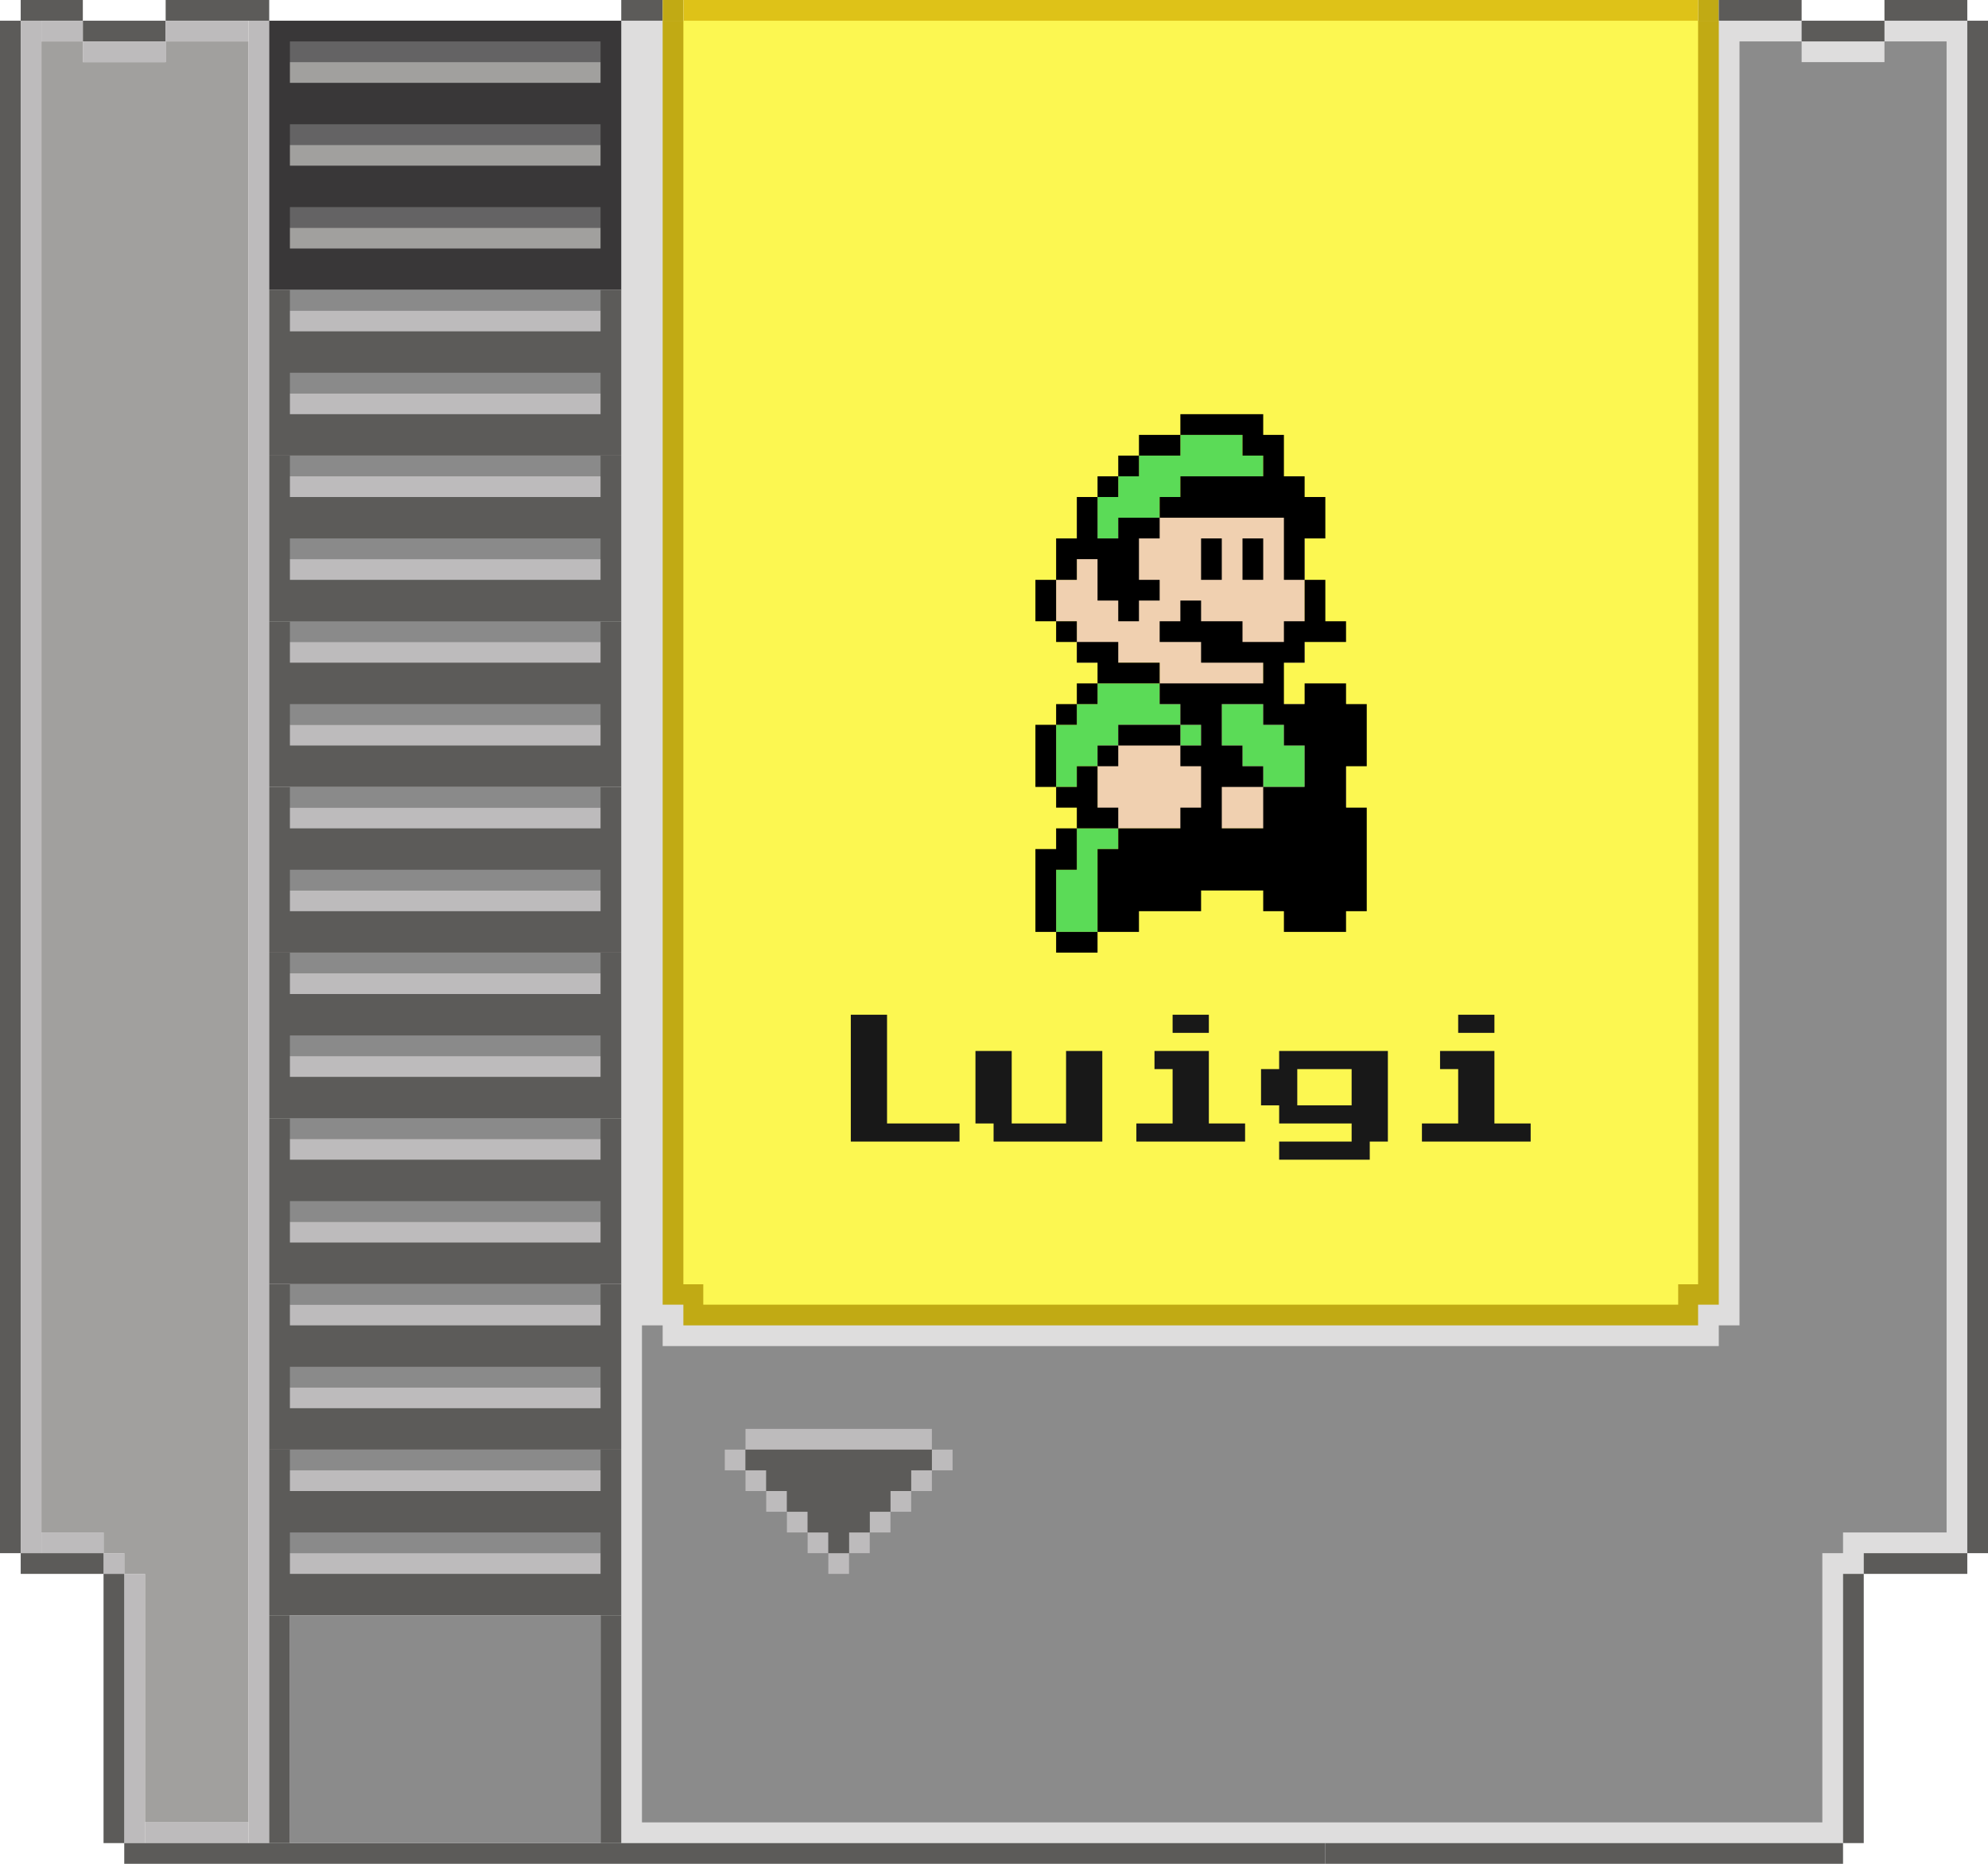
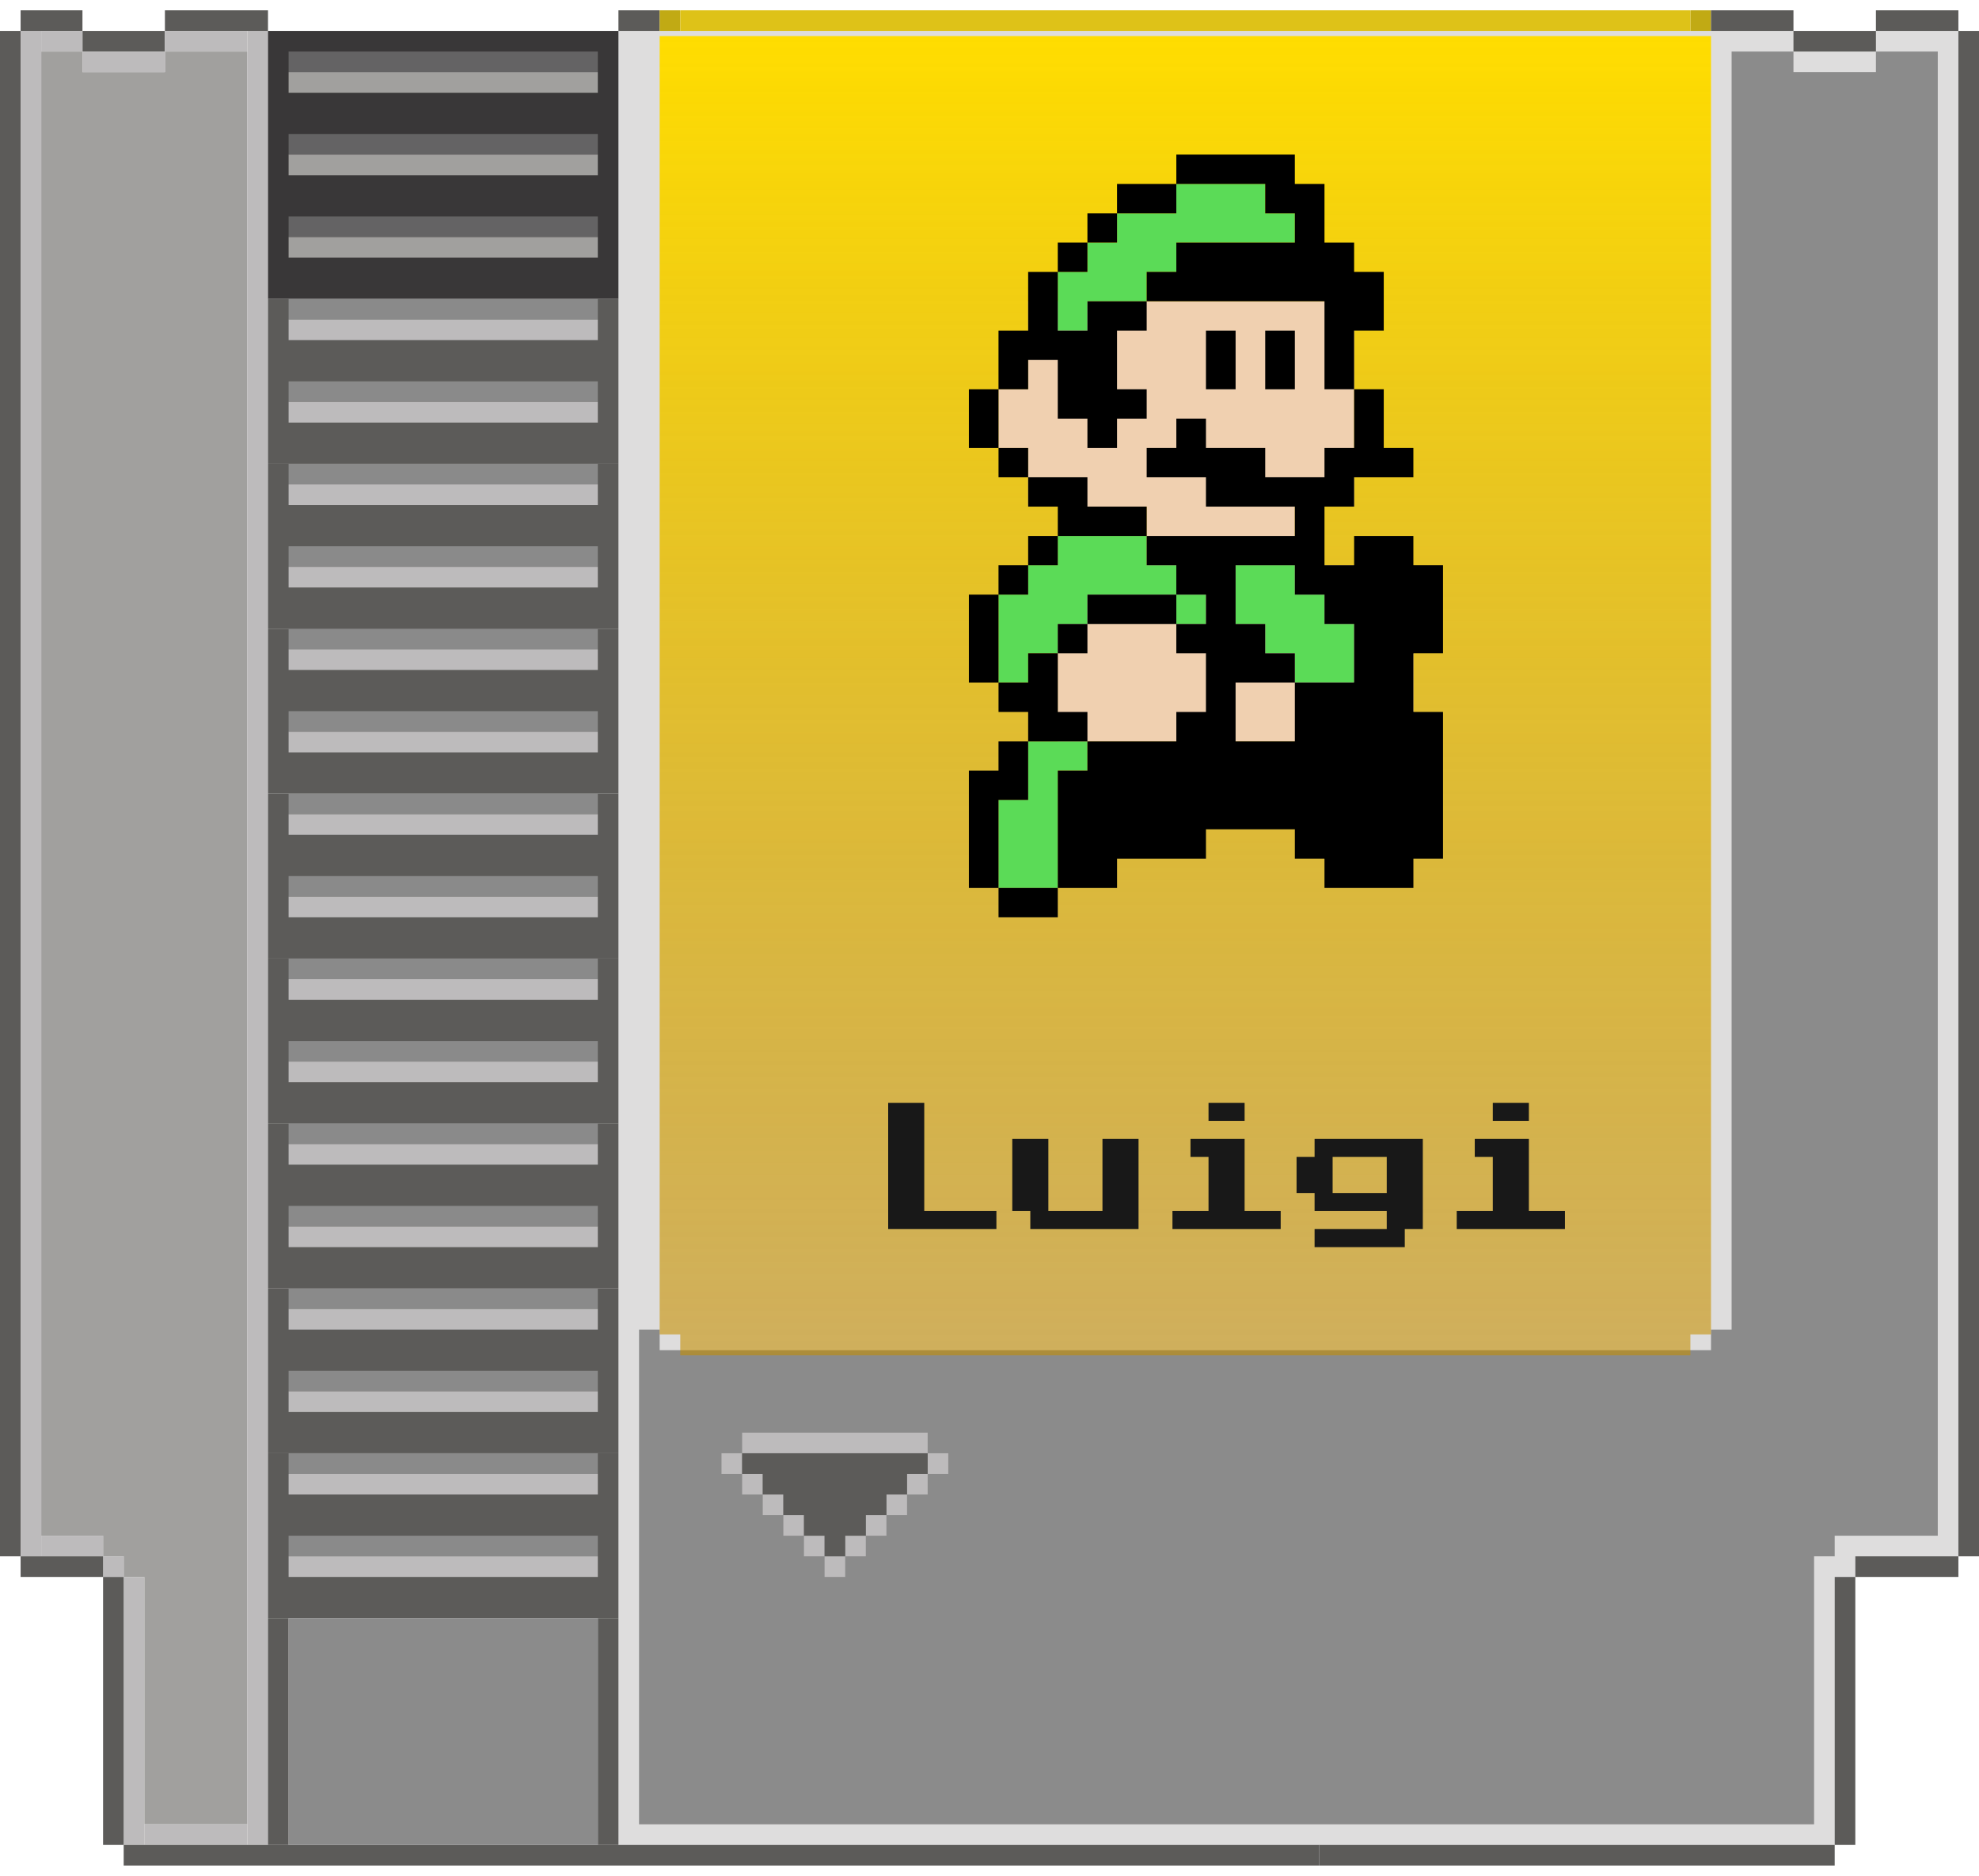
- <svg xmlns="http://www.w3.org/2000/svg" width="96" height="90" viewBox="0 0 96 90" fill="none">
-   <path opacity="0.5" d="M13 1H95V75H90V76H89V89H13V1Z" fill="#BDBBBC" />
-   <path d="M4 2H2V74H5V75H6V76H7V88H12V2H8V3H4V2Z" fill="#A1A09E" />
-   <path d="M1 1H0V75H1V1Z" fill="#5C5B59" />
-   <path d="M13 1H12V89H13V1Z" fill="#BDBBBC" />
-   <path d="M2 1H1V75H2V1Z" fill="#BDBBBC" />
-   <path d="M5 75H2V74H5V75Z" fill="#BDBBBC" />
-   <path d="M6 76H5V75H6V76Z" fill="#BDBBBC" />
-   <path d="M12 89H7V88H12V89Z" fill="#BDBBBC" />
-   <path d="M7 89H6V76H7V89Z" fill="#BDBBBC" />
-   <path d="M5 75H1V76H5V75Z" fill="#5C5B59" />
-   <path d="M6 76H5V89H6V76Z" fill="#5C5B59" />
-   <path d="M14 78H13V89H14V78Z" fill="#5C5B59" />
-   <path d="M30 78H29V89H30V78Z" fill="#5C5B59" />
-   <path d="M64 89H6V90H64V89Z" fill="#5C5B59" />
-   <path d="M32 0H30V1H32V0Z" fill="#5C5B59" />
-   <path d="M33 0H32V1H33V0Z" fill="#C1AA14" />
-   <path d="M83 0H82V1H83V0Z" fill="#C1AA14" />
-   <path d="M82 0H33V1H82V0Z" fill="#DEC218" />
-   <path d="M87 0H83V1H87V0Z" fill="#5C5B59" />
-   <path d="M91 1H87V2H91V1Z" fill="#5C5B59" />
-   <path d="M95 0H91V1H95V0Z" fill="#5C5B59" />
-   <path d="M96 1H95V75H96V1Z" fill="#5C5B59" />
-   <path d="M4 0H1V1H4V0Z" fill="#5C5B59" />
-   <path d="M13 0H8V1H13V0Z" fill="#5C5B59" />
-   <path d="M8 1H4V2H8V1Z" fill="#5C5B59" />
-   <path d="M4 2H2V1H4V2Z" fill="#BDBBBC" />
-   <path d="M12 2H8V1H12V2Z" fill="#BDBBBC" />
-   <path d="M8 3H4V2H8V3Z" fill="#BDBBBC" />
-   <path d="M95 76H90V75H95V76Z" fill="#5C5B59" />
-   <path d="M90 89H89V76H90V89Z" fill="#5C5B59" />
-   <path d="M89 90H64V89H89V90Z" fill="#5C5B59" />
-   <path d="M87 2H84V64H83V65H32V64H31V88H88V75H89V74H94V2H91V3H87V2Z" fill="#8B8B8B" />
-   <rect x="13" y="1" width="17" height="13" fill="#393738" />
-   <rect x="14" y="2" width="15" height="1" fill="#646364" />
-   <rect x="14" y="6" width="15" height="1" fill="#646364" />
-   <rect x="14" y="10" width="15" height="1" fill="#646364" />
-   <rect x="14" y="3" width="15" height="1" fill="#A1A09E" />
-   <rect x="14" y="7" width="15" height="1" fill="#A1A09E" />
-   <rect x="14" y="11" width="15" height="1" fill="#A1A09E" />
-   <rect x="13" y="14" width="17" height="8" fill="#5C5B59" />
-   <rect x="14" y="14" width="15" height="1" fill="#8A8A8A" />
-   <rect x="14" y="18" width="15" height="1" fill="#8A8A8A" />
-   <rect x="14" y="15" width="15" height="1" fill="#BDBBBC" />
-   <rect x="14" y="19" width="15" height="1" fill="#BDBBBC" />
-   <rect x="13" y="30" width="17" height="8" fill="#5C5B59" />
-   <rect x="14" y="30" width="15" height="1" fill="#8A8A8A" />
-   <rect x="14" y="34" width="15" height="1" fill="#8A8A8A" />
-   <rect x="14" y="31" width="15" height="1" fill="#BDBBBC" />
-   <rect x="14" y="35" width="15" height="1" fill="#BDBBBC" />
-   <rect x="13" y="46" width="17" height="8" fill="#5C5B59" />
-   <rect x="14" y="46" width="15" height="1" fill="#8A8A8A" />
-   <rect x="14" y="50" width="15" height="1" fill="#8A8A8A" />
-   <rect x="14" y="47" width="15" height="1" fill="#BDBBBC" />
-   <rect x="14" y="51" width="15" height="1" fill="#BDBBBC" />
-   <rect x="13" y="62" width="17" height="8" fill="#5C5B59" />
-   <rect x="14" y="62" width="15" height="1" fill="#8A8A8A" />
-   <rect x="14" y="66" width="15" height="1" fill="#8A8A8A" />
-   <rect x="14" y="63" width="15" height="1" fill="#BDBBBC" />
-   <rect x="14" y="67" width="15" height="1" fill="#BDBBBC" />
-   <rect x="13" y="22" width="17" height="8" fill="#5C5B59" />
-   <rect x="14" y="22" width="15" height="1" fill="#8A8A8A" />
-   <rect x="14" y="26" width="15" height="1" fill="#8A8A8A" />
-   <rect x="14" y="23" width="15" height="1" fill="#BDBBBC" />
-   <rect x="14" y="27" width="15" height="1" fill="#BDBBBC" />
-   <rect x="13" y="38" width="17" height="8" fill="#5C5B59" />
-   <rect x="14" y="38" width="15" height="1" fill="#8A8A8A" />
-   <rect x="14" y="42" width="15" height="1" fill="#8A8A8A" />
-   <rect x="14" y="39" width="15" height="1" fill="#BDBBBC" />
-   <rect x="14" y="43" width="15" height="1" fill="#BDBBBC" />
-   <rect x="13" y="54" width="17" height="8" fill="#5C5B59" />
-   <rect x="14" y="54" width="15" height="1" fill="#8A8A8A" />
-   <rect x="14" y="58" width="15" height="1" fill="#8A8A8A" />
-   <rect x="14" y="55" width="15" height="1" fill="#BDBBBC" />
-   <rect x="14" y="59" width="15" height="1" fill="#BDBBBC" />
-   <rect x="13" y="70" width="17" height="8" fill="#5C5B59" />
-   <rect x="14" y="70" width="15" height="1" fill="#8A8A8A" />
-   <rect x="14" y="74" width="15" height="1" fill="#8A8A8A" />
-   <rect x="14" y="71" width="15" height="1" fill="#BDBBBC" />
-   <rect x="14" y="75" width="15" height="1" fill="#BDBBBC" />
-   <rect x="14" y="78" width="15" height="11" fill="#8B8B8B" />
-   <path d="M32 1H83V63H82V64H33V63H32V1Z" fill="#C1AA14" />
-   <path d="M33 1H82V62.016H81.039V63H33.961V62.016H33V1Z" fill="#FCF751" />
-   <rect x="40" y="75" width="1" height="1" fill="#BDBBBC" />
-   <rect x="41" y="74" width="1" height="1" fill="#BDBBBC" />
-   <rect x="39" y="74" width="1" height="1" fill="#BDBBBC" />
-   <rect x="38" y="73" width="1" height="1" fill="#BDBBBC" />
-   <rect x="37" y="72" width="1" height="1" fill="#BDBBBC" />
-   <rect x="36" y="71" width="1" height="1" fill="#BDBBBC" />
-   <rect x="35" y="70" width="1" height="1" fill="#BDBBBC" />
-   <rect x="42" y="73" width="1" height="1" fill="#BDBBBC" />
-   <rect x="43" y="72" width="1" height="1" fill="#BDBBBC" />
-   <rect x="44" y="71" width="1" height="1" fill="#BDBBBC" />
-   <rect x="45" y="70" width="1" height="1" fill="#BDBBBC" />
-   <rect x="36" y="69" width="9" height="1" fill="#BDBBBC" />
-   <path d="M45 70H36V71H37V72H38V73H39V74H40V75H41V74H42V73H43V72H44V71H45V70Z" fill="#5C5B59" />
-   <path d="M41.085 55.125V49H42.835V54.25H46.335V55.125H41.085ZM47.98 55.125V54.25H47.105V50.75H48.855V54.25H51.48V50.75H53.23V55.125H47.98ZM56.625 49.875V49H58.375V49.875H56.625ZM54.875 55.125V54.25H56.625V51.625H55.75V50.75H58.375V54.25H60.125V55.125H54.875ZM61.77 56V55.125H65.27V54.25H61.77V53.375H60.895V51.625H61.77V50.75H67.02V55.125H66.145V56H61.77ZM62.645 53.375H65.27V51.625H62.645V53.375ZM70.415 49.875V49H72.165V49.875H70.415ZM68.665 55.125V54.25H70.415V51.625H69.54V50.75H72.165V54.25H73.915V55.125H68.665Z" fill="#181818" />
-   <path d="M63 25H52V28H51V30H52V32H56V34H53V40H65V34H61V32H63V25Z" fill="#F0D0B0" />
-   <path d="M57 21H60V22H61V23H57V24H56V25H54V26H53V24H54V23H55V22H57V21Z" fill="#5BDB57" />
-   <path d="M61 35V34H59V36H60V37H61V38H63V36H62V35H61Z" fill="#5BDB57" />
-   <path d="M53 34H52V35H51V38H52V37H53V36H54V35H57V36H58V35H57V34H56V33H53V34Z" fill="#5BDB57" />
-   <path d="M65 39H63V40H62V44H64V43H65V39Z" fill="#5BDB57" />
-   <path d="M53 45H51V42H52V40H54V41H53V45Z" fill="#5BDB57" />
-   <path d="M54 36H57V35H54V36Z" fill="black" />
-   <path d="M54 36H53V37H54V36Z" fill="black" />
-   <path d="M58 26H59V28H58V26Z" fill="black" />
-   <path d="M61 26H60V28H61V26Z" fill="black" />
-   <path d="M63 38V40H62V44H64V43H65V39H64V38H63Z" fill="black" />
-   <path fill-rule="evenodd" clip-rule="evenodd" d="M61 20H57V21H55V22H54V23H53V24H52V26H51V28H50V30H51V31H52V32H53V33H52V34H51V35H50V38H51V39H52V40H51V41H50V45H51V46H53V45H55V44H58V43H61V44H62V45H65V44H66V39H65V37H66V34H65V33H63V34H62V32H63V31H65V30H64V28H63V26H64V24H63V23H62V21H61V20ZM61 23V22H60V21H57V22H55V23H54V24H53V26H54V25H56V26H55V28H56V29H55V30H54V29H53V27H52V28H51V30H52V31H54V32H56V33H53V34H52V35H51V38H52V37H53V39H54V40H52V42H51V45H53V41H54V40H57V39H58V37H57V36H58V35H57V34H56V33H61V32H58V31H56V30H57V29H58V30H60V31H62V30H63V28H62V25H56V24H57V23H61ZM61 38H63V36H62V35H61V34H59V36H60V37H61V38ZM61 38H59V40H61V38Z" fill="black" />
-   <path d="M63 34V35H64V37H65V34H63Z" fill="black" />
+ <svg xmlns="http://www.w3.org/2000/svg" width="96" height="91" fill="none" viewBox="0 0 96 91">
+   <g class="Group 78">
+     <g class="Group 57">
+       <path fill="#BDBBBC" d="M13 1.5h82v74h-5v1h-1v13H13v-88Z" class="Rectangle 88" opacity=".5" />
+       <path fill="#A1A09E" d="M4 2.5H2v72h3v1h1v1h1v12h5v-86H8v1H4v-1Z" class="Vector 27" />
+       <path fill="#5C5B59" d="M1 1.5H0v74h1v-74Z" class="Vector 10" />
+       <path fill="#BDBBBC" d="M13 1.5h-1v88h1v-88Z" class="Vector 18" />
+       <path fill="#BDBBBC" d="M2 1.5H1v74h1v-74Z" class="Vector 19" />
+       <path fill="#BDBBBC" d="M5 75.5H2v-1h3v1Z" class="Vector 20" />
+       <path fill="#BDBBBC" d="M6 76.5H5v-1h1v1Z" class="Vector 21" />
+       <path fill="#BDBBBC" d="M12 89.5H7v-1h5v1Z" class="Vector 23" />
+       <path fill="#BDBBBC" d="M7 89.5H6v-13h1v13Z" class="Vector 22" />
+       <path fill="#5C5B59" d="M5 75.5H1v1h4v-1Z" class="Vector 11" />
+       <path fill="#5C5B59" d="M6 76.5H5v13h1v-13Z" class="Vector 12" />
+       <path fill="#5C5B59" d="M14 78.5h-1v11h1v-11Z" class="Vector 38" />
+       <path fill="#5C5B59" d="M30 78.5h-1v11h1v-11Z" class="Vector 39" />
+       <path fill="#5C5B59" d="M64 89.5H6v1h58v-1Z" class="Vector 13" />
+       <path fill="#5C5B59" d="M32 .5h-2v1h2v-1Z" class="Vector 14" />
+       <path fill="#C1AA14" d="M33 .5h-1v1h1v-1Z" class="Vector 34" />
+       <path fill="#C1AA14" d="M83 .5h-1v1h1v-1Z" class="Vector 36" />
+       <path fill="#DEC218" d="M82 .5H33v1h49v-1Z" class="Vector 35" />
+       <path fill="#5C5B59" d="M87 .5h-4v1h4v-1Z" class="Vector 28" />
+       <path fill="#5C5B59" d="M91 1.5h-4v1h4v-1Z" class="Vector 37" />
+       <path fill="#5C5B59" d="M95 .5h-4v1h4v-1Z" class="Vector 29" />
+       <path fill="#5C5B59" d="M96 1.5h-1v74h1v-74Z" class="Vector 30" />
+       <path fill="#5C5B59" d="M4 .5H1v1h3v-1Z" class="Vector 15" />
+       <path fill="#5C5B59" d="M13 .5H8v1h5v-1Z" class="Vector 16" />
+       <path fill="#5C5B59" d="M8 1.5H4v1h4v-1Z" class="Vector 17" />
+       <path fill="#BDBBBC" d="M4 2.5H2v-1h2v1Z" class="Vector 24" />
+       <path fill="#BDBBBC" d="M12 2.5H8v-1h4v1Z" class="Vector 25" />
+       <path fill="#BDBBBC" d="M8 3.5H4v-1h4v1Z" class="Vector 26" />
+       <path fill="#5C5B59" d="M95 76.5h-5v-1h5v1Z" class="Vector 31" />
+       <path fill="#5C5B59" d="M90 89.5h-1v-13h1v13Z" class="Vector 32" />
+       <path fill="#5C5B59" d="M89 90.5H64v-1h25v1Z" class="Vector 33" />
+       <path fill="#8B8B8B" d="M87 2.5h-3v62h-1v1H32v-1h-1v24h57v-13h1v-1h5v-72h-3v1h-4v-1Z" class="Union" />
+       <g class="Group 42">
+         <path fill="#393738" d="M13 1.5h17v13H13z" class="Rectangle 89" />
+         <path fill="#646364" d="M14 2.5h15v1H14z" class="Rectangle 90" />
+         <path fill="#646364" d="M14 6.5h15v1H14z" class="Rectangle 92" />
+         <path fill="#646364" d="M14 10.5h15v1H14z" class="Rectangle 94" />
+         <path fill="#A1A09E" d="M14 3.5h15v1H14z" class="Rectangle 91" />
+         <path fill="#A1A09E" d="M14 7.5h15v1H14z" class="Rectangle 93" />
+         <path fill="#A1A09E" d="M14 11.5h15v1H14z" class="Rectangle 95" />
+       </g>
+       <g class="Group 43">
+         <path fill="#5C5B59" d="M13 14.5h17v8H13z" class="Rectangle 96" />
+         <path fill="#8A8A8A" d="M14 14.5h15v1H14z" class="Rectangle 94" />
+         <path fill="#8A8A8A" d="M14 18.5h15v1H14z" class="Rectangle 97" />
+         <path fill="#BDBBBC" d="M14 15.5h15v1H14z" class="Rectangle 95" />
+         <path fill="#BDBBBC" d="M14 19.5h15v1H14z" class="Rectangle 98" />
+       </g>
+       <g class="Group 45">
+         <path fill="#5C5B59" d="M13 30.5h17v8H13z" class="Rectangle 96" />
+         <path fill="#8A8A8A" d="M14 30.5h15v1H14z" class="Rectangle 94" />
+         <path fill="#8A8A8A" d="M14 34.5h15v1H14z" class="Rectangle 97" />
+         <path fill="#BDBBBC" d="M14 31.5h15v1H14z" class="Rectangle 95" />
+         <path fill="#BDBBBC" d="M14 35.5h15v1H14z" class="Rectangle 98" />
+       </g>
+       <g class="Group 47">
+         <path fill="#5C5B59" d="M13 46.5h17v8H13z" class="Rectangle 96" />
+         <path fill="#8A8A8A" d="M14 46.5h15v1H14z" class="Rectangle 94" />
+         <path fill="#8A8A8A" d="M14 50.5h15v1H14z" class="Rectangle 97" />
+         <path fill="#BDBBBC" d="M14 47.5h15v1H14z" class="Rectangle 95" />
+         <path fill="#BDBBBC" d="M14 51.5h15v1H14z" class="Rectangle 98" />
+       </g>
+       <g class="Group 49">
+         <path fill="#5C5B59" d="M13 62.5h17v8H13z" class="Rectangle 96" />
+         <path fill="#8A8A8A" d="M14 62.5h15v1H14z" class="Rectangle 94" />
+         <path fill="#8A8A8A" d="M14 66.5h15v1H14z" class="Rectangle 97" />
+         <path fill="#BDBBBC" d="M14 63.5h15v1H14z" class="Rectangle 95" />
+         <path fill="#BDBBBC" d="M14 67.5h15v1H14z" class="Rectangle 98" />
+       </g>
+       <g class="Group 44">
+         <path fill="#5C5B59" d="M13 22.5h17v8H13z" class="Rectangle 96" />
+         <path fill="#8A8A8A" d="M14 22.5h15v1H14z" class="Rectangle 94" />
+         <path fill="#8A8A8A" d="M14 26.5h15v1H14z" class="Rectangle 97" />
+         <path fill="#BDBBBC" d="M14 23.5h15v1H14z" class="Rectangle 95" />
+         <path fill="#BDBBBC" d="M14 27.5h15v1H14z" class="Rectangle 98" />
+       </g>
+       <g class="Group 46">
+         <path fill="#5C5B59" d="M13 38.5h17v8H13z" class="Rectangle 96" />
+         <path fill="#8A8A8A" d="M14 38.5h15v1H14z" class="Rectangle 94" />
+         <path fill="#8A8A8A" d="M14 42.5h15v1H14z" class="Rectangle 97" />
+         <path fill="#BDBBBC" d="M14 39.5h15v1H14z" class="Rectangle 95" />
+         <path fill="#BDBBBC" d="M14 43.5h15v1H14z" class="Rectangle 98" />
+       </g>
+       <g class="Group 48">
+         <path fill="#5C5B59" d="M13 54.5h17v8H13z" class="Rectangle 96" />
+         <path fill="#8A8A8A" d="M14 54.5h15v1H14z" class="Rectangle 94" />
+         <path fill="#8A8A8A" d="M14 58.5h15v1H14z" class="Rectangle 97" />
+         <path fill="#BDBBBC" d="M14 55.5h15v1H14z" class="Rectangle 95" />
+         <path fill="#BDBBBC" d="M14 59.5h15v1H14z" class="Rectangle 98" />
+       </g>
+       <g class="Group 50">
+         <path fill="#5C5B59" d="M13 70.5h17v8H13z" class="Rectangle 96" />
+         <path fill="#8A8A8A" d="M14 70.5h15v1H14z" class="Rectangle 94" />
+         <path fill="#8A8A8A" d="M14 74.5h15v1H14z" class="Rectangle 97" />
+         <path fill="#BDBBBC" d="M14 71.5h15v1H14z" class="Rectangle 95" />
+         <path fill="#BDBBBC" d="M14 75.5h15v1H14z" class="Rectangle 98" />
+       </g>
+       <path fill="#8B8B8B" d="M14 78.5h15v11H14z" class="Rectangle 99" />
+       <path fill="url(#a)" d="M32 1.75h51v62.984h-1v1.016H33v-1.016h-1V1.75Z" class="Rectangle 102" />
+       <g class="Group 52">
+         <g class="Group 51">
+           <path fill="#BDBBBC" d="M40 75.5h1v1h-1z" class="Rectangle 102" />
+           <path fill="#BDBBBC" d="M41 74.5h1v1h-1z" class="Rectangle 103" />
+           <path fill="#BDBBBC" d="M39 74.5h1v1h-1z" class="Rectangle 110" />
+           <path fill="#BDBBBC" d="M38 73.5h1v1h-1z" class="Rectangle 111" />
+           <path fill="#BDBBBC" d="M37 72.5h1v1h-1z" class="Rectangle 112" />
+           <path fill="#BDBBBC" d="M36 71.5h1v1h-1z" class="Rectangle 113" />
+           <path fill="#BDBBBC" d="M35 70.5h1v1h-1z" class="Rectangle 114" />
+           <path fill="#BDBBBC" d="M42 73.5h1v1h-1z" class="Rectangle 104" />
+           <path fill="#BDBBBC" d="M43 72.5h1v1h-1z" class="Rectangle 105" />
+           <path fill="#BDBBBC" d="M44 71.5h1v1h-1z" class="Rectangle 106" />
+           <path fill="#BDBBBC" d="M45 70.5h1v1h-1z" class="Rectangle 107" />
+           <path fill="#BDBBBC" d="M36 69.5h9v1h-9z" class="Rectangle 108" />
+           <path fill="#5C5B59" d="M45 70.5h-9v1h1v1h1v1h1v1h1v1h1v-1h1v-1h1v-1h1v-1h1v-1Z" class="Vector 40" />
+         </g>
+       </g>
+     </g>
+     <g class="Group 67">
+       <path fill="#181818" d="M43.085 59.625V53.5h1.75v5.25h3.5v.875h-5.25Zm6.895 0v-.875h-.875v-3.5h1.75v3.5h2.625v-3.5h1.75v4.375h-5.25Zm8.645-5.25V53.5h1.75v.875h-1.75Zm-1.75 5.25v-.875h1.75v-2.625h-.875v-.875h2.625v3.5h1.75v.875h-5.25Zm6.895.875v-.875h3.5v-.875h-3.5v-.875h-.875v-1.75h.875v-.875h5.25v4.375h-.875v.875H63.77Zm.875-2.625h2.625v-1.75h-2.625v1.75Zm7.77-3.5V53.5h1.75v.875h-1.75Zm-1.75 5.25v-.875h1.75v-2.625h-.875v-.875h2.625v3.5h1.75v.875h-5.25Z" class="Luigi" />
+       <g class="char/luigi/lg-run">
+         <path fill="#F0D0B0" d="M65.688 14.616H49.874v4.269h-1.438v2.846h1.438v2.846h5.75v2.846h-4.313v8.539h17.25v-8.539h-5.75v-2.846h2.876v-9.962Z" class="tan" />
+         <path fill="#5BDB57" d="M57.063 8.923h4.312v1.423h1.438v1.423h-5.75v1.423h-1.438v1.423H52.75v1.423h-1.438v-2.846h1.438V11.77h1.438v-1.423h2.874V8.923Zm5.75 19.923v-1.423h-2.876v2.846h1.438v1.423h1.438v1.423h2.874V30.27H64.25v-1.423h-1.438Zm-11.5-1.423h-1.438v1.423h-1.438v4.27h1.438v-1.424h1.438V30.27h1.437v-1.423h4.313v1.423H58.5v-1.423h-1.438v-1.423h-1.437V26h-4.313v1.423Zm17.25 7.115h-2.876v1.424H64.25v5.692h2.875V40.23h1.438v-5.693Zm-17.25 8.539h-2.876v-4.27h1.438v-2.845h2.875v1.423h-1.438v5.692Z" class="green" />
+         <g class="black">
+           <path fill="#000" d="M52.75 30.27h4.313v-1.424H52.75v1.423Zm0 0h-1.438v1.422h1.438V30.27Zm5.75-14.232h1.438v2.847H58.5v-2.847Zm4.313 0h-1.438v2.847h1.438v-2.847Zm2.875 17.077v2.846H64.25v5.693h2.875V40.23h1.438v-5.693h-1.438v-1.423h-1.438Z" />
+           <path fill="#000" fill-rule="evenodd" d="M62.813 7.5h-5.75v1.423h-2.876v1.423H52.75v1.423h-1.438v1.423h-1.437v2.846h-1.438v2.847H47v2.846h1.438v1.423h1.437v1.423h1.438V26h-1.438v1.423h-1.438v1.423H47v4.27h1.438v1.422h1.437v1.424h-1.438v1.423H47v5.692h1.438V44.5h2.874v-1.423h2.876v-1.423H58.5V40.23h4.313v1.423h1.437v1.423h4.313v-1.423H70v-7.116h-1.438v-2.846H70v-4.269h-1.438V26h-2.874v1.423H64.25v-2.846h1.438v-1.423h2.874V21.73h-1.437v-2.846h-1.438v-2.847h1.438v-2.846h-1.438V11.77H64.25V8.923h-1.438V7.5Zm0 4.27v-1.424h-1.438V8.923h-4.313v1.423h-2.874v1.423H52.75v1.423h-1.438v2.846h1.438v-1.423h2.875v1.423h-1.438v2.847h1.438v1.423h-1.438v1.423H52.75v-1.423h-1.438v-2.846h-1.437v1.423h-1.438v2.846h1.438v1.423h2.875v1.423h2.875V26h-4.313v1.423h-1.437v1.423h-1.438v4.27h1.438v-1.424h1.438v2.846h1.437v1.424h-2.875v2.846h-1.438v4.269h2.876v-5.692h1.437v-1.423h4.313v-1.424H58.5v-2.846h-1.438V30.27H58.5v-1.423h-1.438v-1.423h-1.437V26h7.188v-1.423H58.5v-1.423h-2.875V21.73h1.438v-1.423H58.5v1.423h2.875v1.423h2.875V21.73h1.438v-2.846H64.25v-4.27h-8.625v-1.423h1.438V11.77h5.75Zm0 21.345h2.874V30.27H64.25v-1.423h-1.438v-1.423h-2.874v2.846h1.437v1.423h1.438v1.423Zm0 0h-2.876v2.846h2.876v-2.846Z" clip-rule="evenodd" />
+           <path fill="#000" d="M65.688 27.423v1.423h1.437v2.846h1.438v-4.269h-2.876Z" />
+         </g>
+       </g>
+     </g>
+   </g>
+   <defs>
+     <linearGradient id="a" x1="57.5" x2="57.5" y1="1.75" y2="65.75" class="a" gradientUnits="userSpaceOnUse">
+       <stop stop-color="#FD0" />
+       <stop offset="1" stop-color="#C58E00" stop-opacity=".58" />
+     </linearGradient>
+   </defs>
</svg>
